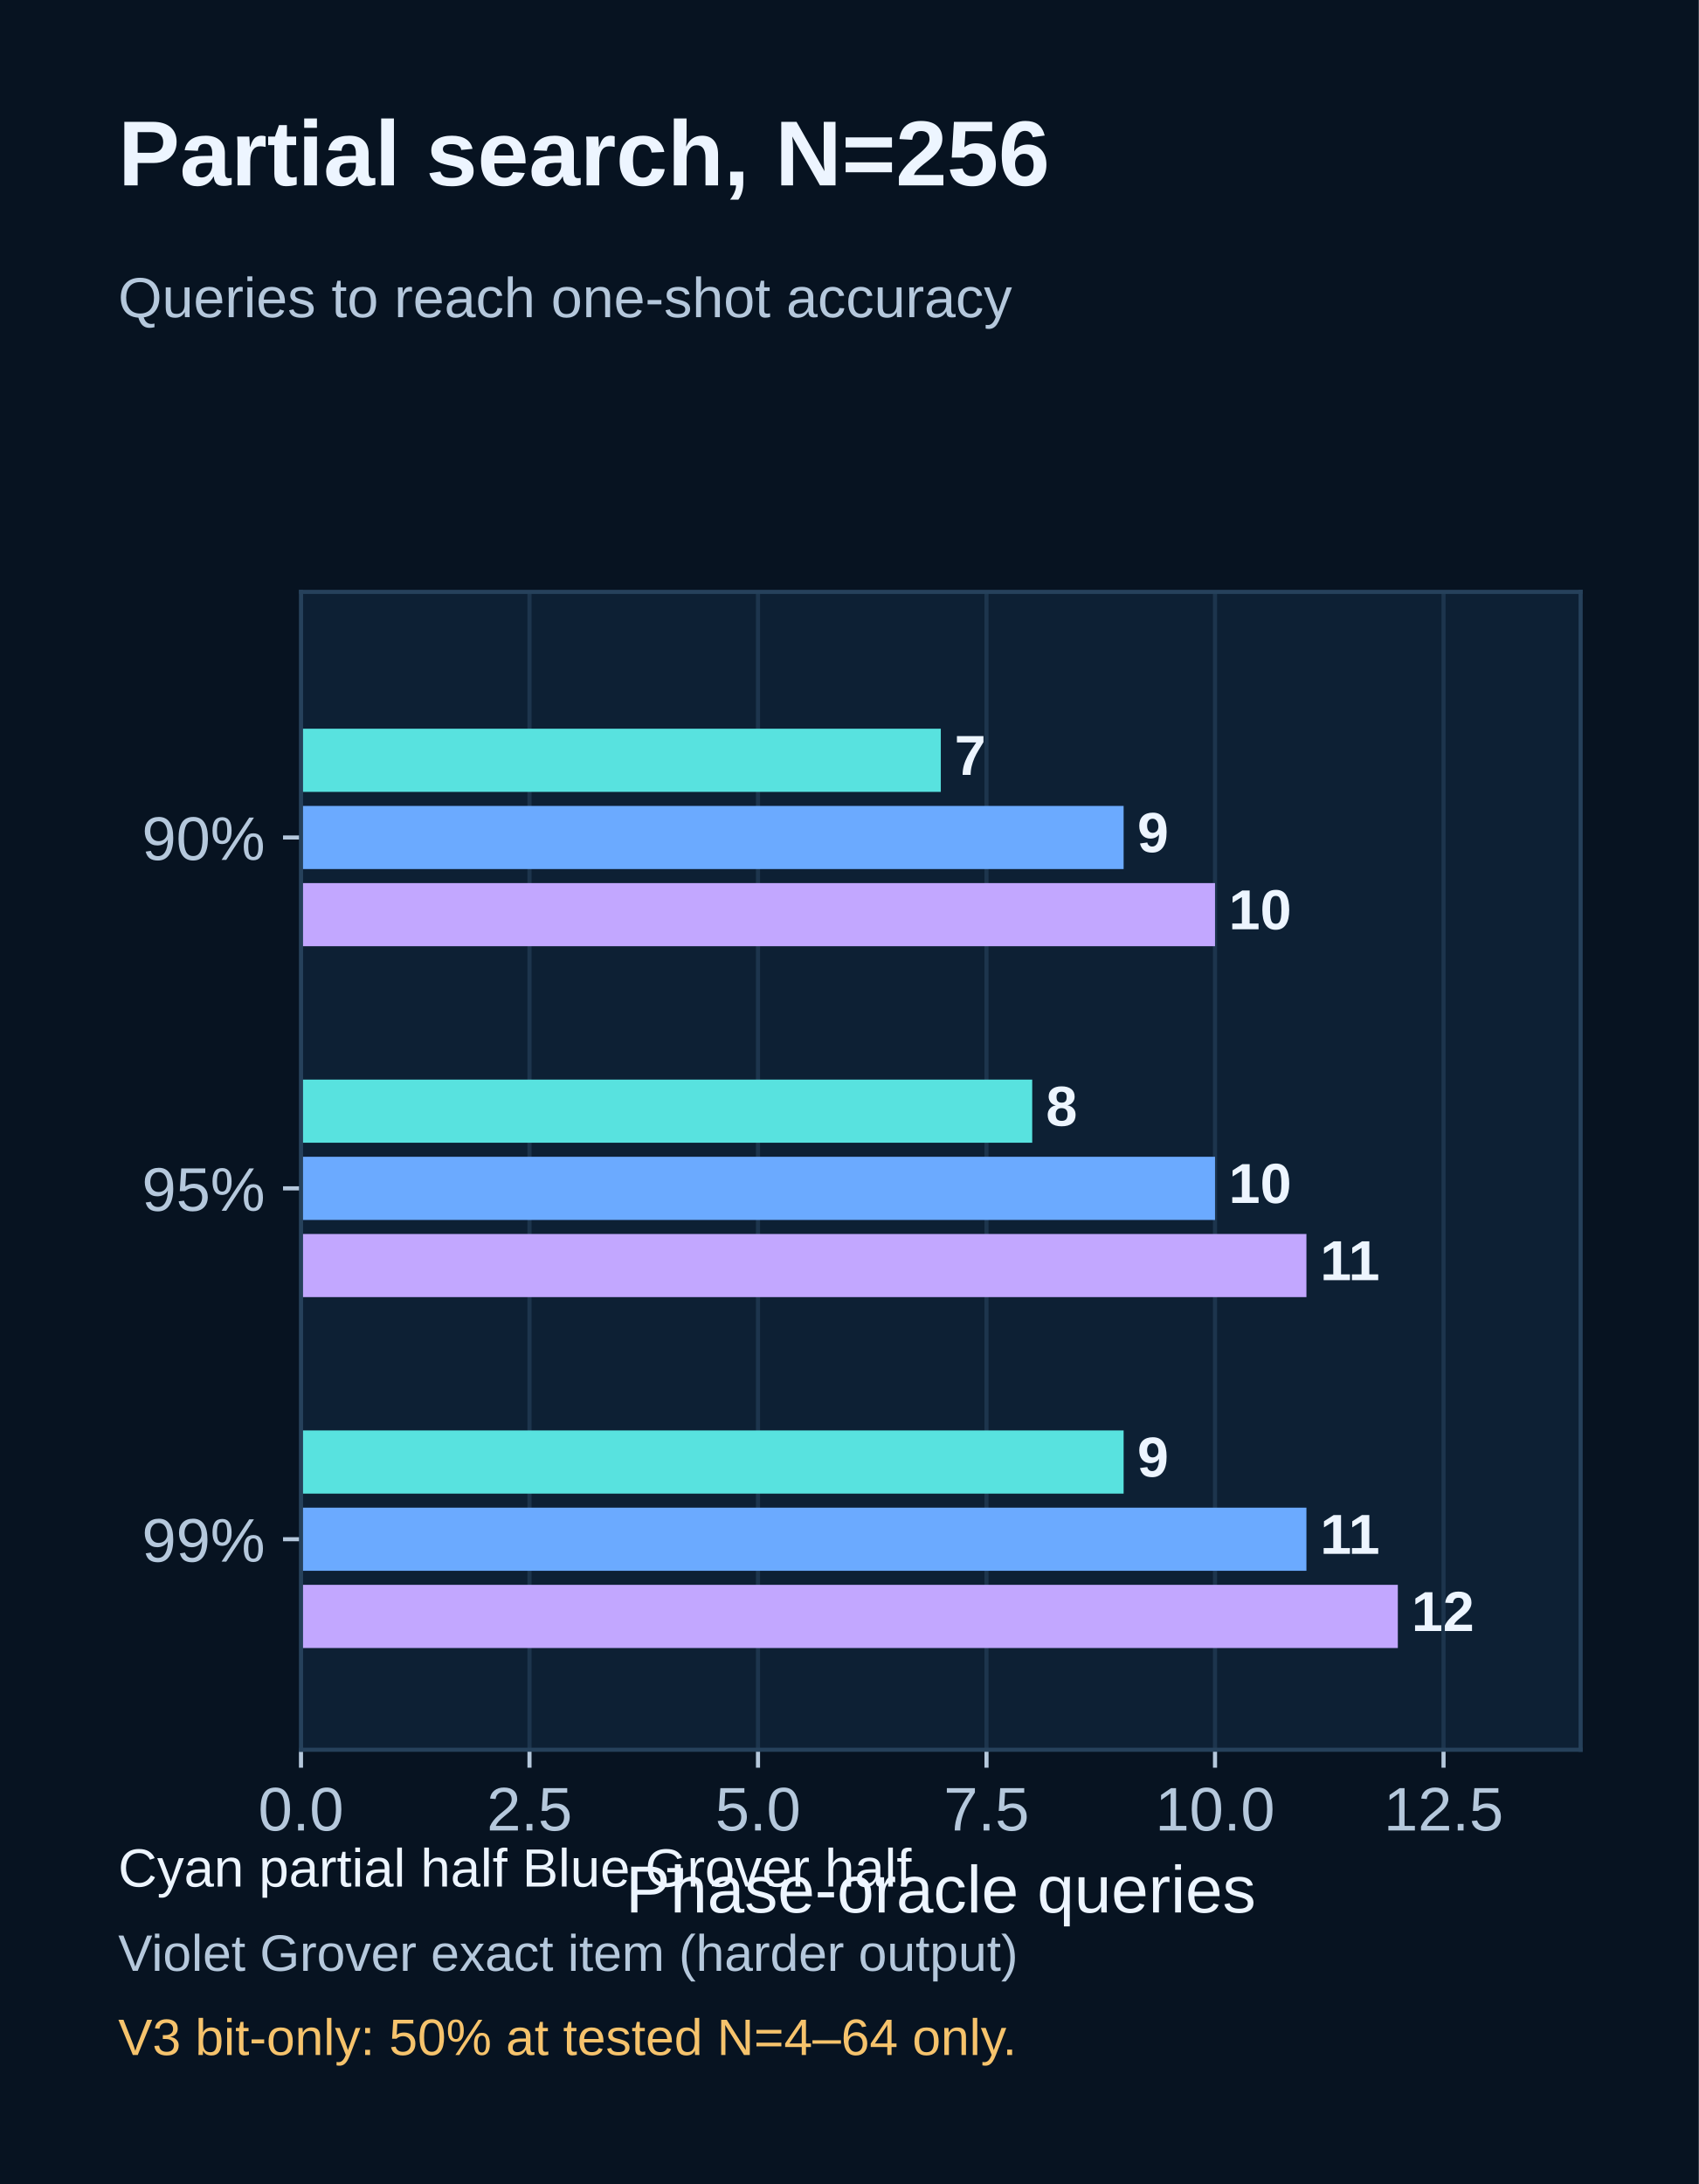
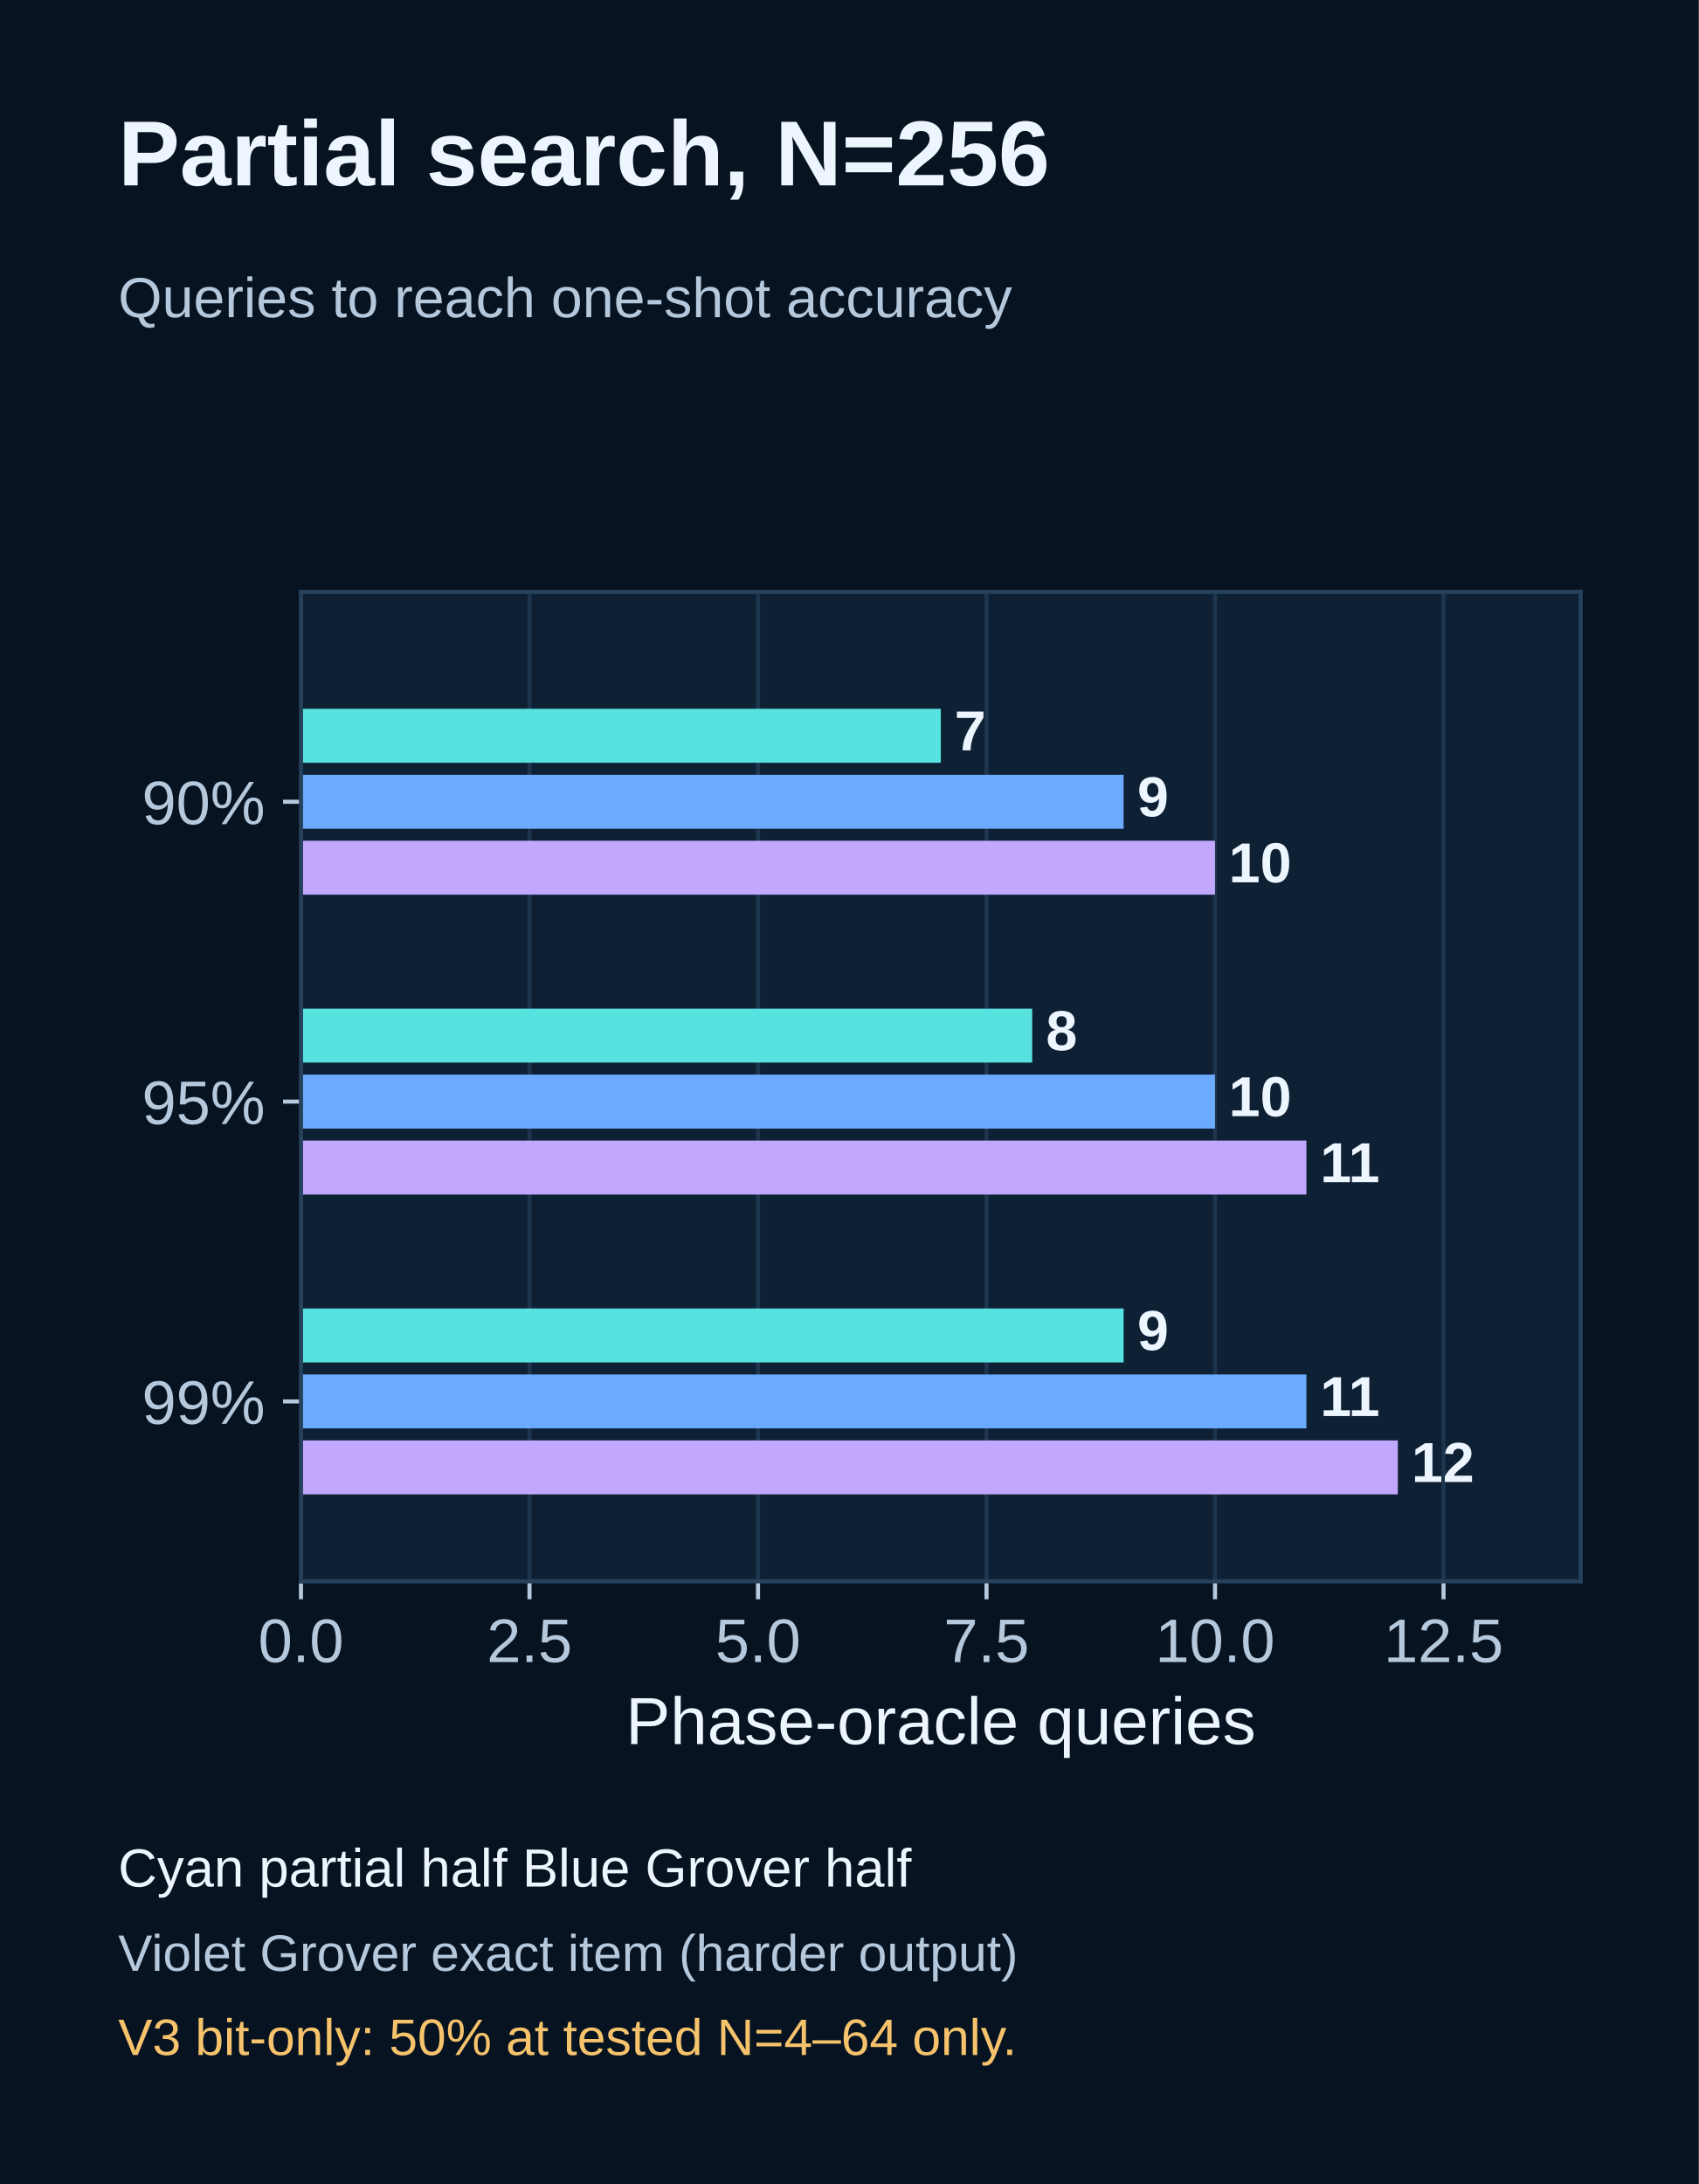
<svg xmlns="http://www.w3.org/2000/svg" xmlns:xlink="http://www.w3.org/1999/xlink" width="331.2pt" height="425.753pt" viewBox="0 0 331.2 425.753" version="1.1">
  <defs>
    <style type="text/css">*{stroke-linejoin: round; stroke-linecap: butt}</style>
  </defs>
  <g id="figure_1">
    <g id="patch_1">
      <path d="M -0 425.753 L 331.2 425.753 L 331.2 0 L -0 0 z " style="fill: #071321" />
    </g>
    <g id="axes_1">
      <g id="patch_2">
-         <path d="M 58.68 341.1 L 308.16 341.1 L 308.16 115.38 L 58.68 115.38 z " style="fill: #0d2034" />
+         <path d="M 58.68 308.268 L 308.16 308.268 L 308.16 115.38 L 58.68 115.38 z " style="fill: #0d2034" />
      </g>
      <g id="matplotlib.axis_1">
        <g id="xtick_1">
          <g id="line2d_1">
-             <path d="M 58.68 341.1 L 58.68 115.38 " clip-path="url(#p27ef301144)" style="fill: none; stroke: #26415b; stroke-opacity: 0.65; stroke-width: 0.8; stroke-linecap: square" />
+             <path d="M 58.68 308.268 L 58.68 115.38 " clip-path="url(#p3ee7b02101)" style="fill: none; stroke: #26415b; stroke-opacity: 0.65; stroke-width: 0.8; stroke-linecap: square" />
          </g>
          <g id="line2d_2">
            <defs>
              <path id="m92b2c5dcd4" d="M 0 0 L 0 3.5 " style="stroke: #b5c8dc; stroke-width: 0.8" />
            </defs>
            <g>
-               <use xlink:href="#m92b2c5dcd4" x="58.68" y="341.1" style="fill: #b5c8dc; stroke: #b5c8dc; stroke-width: 0.8" />
+               <use xlink:href="#m92b2c5dcd4" x="58.68" y="308.268" style="fill: #b5c8dc; stroke: #b5c8dc; stroke-width: 0.8" />
            </g>
          </g>
          <g id="text_1">
-             <text style="font-size: 12px; font-family: 'Arial'; text-anchor: middle; fill: #b5c8dc" x="58.68" y="356.836" transform="rotate(-0 58.68 356.8363)">0.0</text>
+             <text style="font-size: 12px; font-family: 'Arial'; text-anchor: middle; fill: #b5c8dc" x="58.68" y="324.004" transform="rotate(-0 58.68 324.0043)">0.0</text>
          </g>
        </g>
        <g id="xtick_2">
          <g id="line2d_3">
-             <path d="M 103.23 341.1 L 103.23 115.38 " clip-path="url(#p27ef301144)" style="fill: none; stroke: #26415b; stroke-opacity: 0.65; stroke-width: 0.8; stroke-linecap: square" />
+             <path d="M 103.23 308.268 L 103.23 115.38 " clip-path="url(#p3ee7b02101)" style="fill: none; stroke: #26415b; stroke-opacity: 0.65; stroke-width: 0.8; stroke-linecap: square" />
          </g>
          <g id="line2d_4">
            <g>
-               <use xlink:href="#m92b2c5dcd4" x="103.23" y="341.1" style="fill: #b5c8dc; stroke: #b5c8dc; stroke-width: 0.8" />
+               <use xlink:href="#m92b2c5dcd4" x="103.23" y="308.268" style="fill: #b5c8dc; stroke: #b5c8dc; stroke-width: 0.8" />
            </g>
          </g>
          <g id="text_2">
-             <text style="font-size: 12px; font-family: 'Arial'; text-anchor: middle; fill: #b5c8dc" x="103.23" y="356.836" transform="rotate(-0 103.23 356.8363)">2.5</text>
+             <text style="font-size: 12px; font-family: 'Arial'; text-anchor: middle; fill: #b5c8dc" x="103.23" y="324.004" transform="rotate(-0 103.23 324.0043)">2.5</text>
          </g>
        </g>
        <g id="xtick_3">
          <g id="line2d_5">
-             <path d="M 147.78 341.1 L 147.78 115.38 " clip-path="url(#p27ef301144)" style="fill: none; stroke: #26415b; stroke-opacity: 0.65; stroke-width: 0.8; stroke-linecap: square" />
+             <path d="M 147.78 308.268 L 147.78 115.38 " clip-path="url(#p3ee7b02101)" style="fill: none; stroke: #26415b; stroke-opacity: 0.65; stroke-width: 0.8; stroke-linecap: square" />
          </g>
          <g id="line2d_6">
            <g>
-               <use xlink:href="#m92b2c5dcd4" x="147.78" y="341.1" style="fill: #b5c8dc; stroke: #b5c8dc; stroke-width: 0.8" />
+               <use xlink:href="#m92b2c5dcd4" x="147.78" y="308.268" style="fill: #b5c8dc; stroke: #b5c8dc; stroke-width: 0.8" />
            </g>
          </g>
          <g id="text_3">
-             <text style="font-size: 12px; font-family: 'Arial'; text-anchor: middle; fill: #b5c8dc" x="147.78" y="356.836" transform="rotate(-0 147.78 356.8363)">5.0</text>
+             <text style="font-size: 12px; font-family: 'Arial'; text-anchor: middle; fill: #b5c8dc" x="147.78" y="324.004" transform="rotate(-0 147.78 324.0043)">5.0</text>
          </g>
        </g>
        <g id="xtick_4">
          <g id="line2d_7">
-             <path d="M 192.33 341.1 L 192.33 115.38 " clip-path="url(#p27ef301144)" style="fill: none; stroke: #26415b; stroke-opacity: 0.65; stroke-width: 0.8; stroke-linecap: square" />
+             <path d="M 192.33 308.268 L 192.33 115.38 " clip-path="url(#p3ee7b02101)" style="fill: none; stroke: #26415b; stroke-opacity: 0.65; stroke-width: 0.8; stroke-linecap: square" />
          </g>
          <g id="line2d_8">
            <g>
-               <use xlink:href="#m92b2c5dcd4" x="192.33" y="341.1" style="fill: #b5c8dc; stroke: #b5c8dc; stroke-width: 0.8" />
+               <use xlink:href="#m92b2c5dcd4" x="192.33" y="308.268" style="fill: #b5c8dc; stroke: #b5c8dc; stroke-width: 0.8" />
            </g>
          </g>
          <g id="text_4">
-             <text style="font-size: 12px; font-family: 'Arial'; text-anchor: middle; fill: #b5c8dc" x="192.33" y="356.836" transform="rotate(-0 192.33 356.8363)">7.5</text>
+             <text style="font-size: 12px; font-family: 'Arial'; text-anchor: middle; fill: #b5c8dc" x="192.33" y="324.004" transform="rotate(-0 192.33 324.0043)">7.5</text>
          </g>
        </g>
        <g id="xtick_5">
          <g id="line2d_9">
-             <path d="M 236.88 341.1 L 236.88 115.38 " clip-path="url(#p27ef301144)" style="fill: none; stroke: #26415b; stroke-opacity: 0.65; stroke-width: 0.8; stroke-linecap: square" />
+             <path d="M 236.88 308.268 L 236.88 115.38 " clip-path="url(#p3ee7b02101)" style="fill: none; stroke: #26415b; stroke-opacity: 0.65; stroke-width: 0.8; stroke-linecap: square" />
          </g>
          <g id="line2d_10">
            <g>
-               <use xlink:href="#m92b2c5dcd4" x="236.88" y="341.1" style="fill: #b5c8dc; stroke: #b5c8dc; stroke-width: 0.8" />
+               <use xlink:href="#m92b2c5dcd4" x="236.88" y="308.268" style="fill: #b5c8dc; stroke: #b5c8dc; stroke-width: 0.8" />
            </g>
          </g>
          <g id="text_5">
-             <text style="font-size: 12px; font-family: 'Arial'; text-anchor: middle; fill: #b5c8dc" x="236.88" y="356.836" transform="rotate(-0 236.88 356.8363)">10.0</text>
+             <text style="font-size: 12px; font-family: 'Arial'; text-anchor: middle; fill: #b5c8dc" x="236.88" y="324.004" transform="rotate(-0 236.88 324.0043)">10.0</text>
          </g>
        </g>
        <g id="xtick_6">
          <g id="line2d_11">
-             <path d="M 281.43 341.1 L 281.43 115.38 " clip-path="url(#p27ef301144)" style="fill: none; stroke: #26415b; stroke-opacity: 0.65; stroke-width: 0.8; stroke-linecap: square" />
+             <path d="M 281.43 308.268 L 281.43 115.38 " clip-path="url(#p3ee7b02101)" style="fill: none; stroke: #26415b; stroke-opacity: 0.65; stroke-width: 0.8; stroke-linecap: square" />
          </g>
          <g id="line2d_12">
            <g>
-               <use xlink:href="#m92b2c5dcd4" x="281.43" y="341.1" style="fill: #b5c8dc; stroke: #b5c8dc; stroke-width: 0.8" />
+               <use xlink:href="#m92b2c5dcd4" x="281.43" y="308.268" style="fill: #b5c8dc; stroke: #b5c8dc; stroke-width: 0.8" />
            </g>
          </g>
          <g id="text_6">
-             <text style="font-size: 12px; font-family: 'Arial'; text-anchor: middle; fill: #b5c8dc" x="281.43" y="356.836" transform="rotate(-0 281.43 356.8363)">12.5</text>
+             <text style="font-size: 12px; font-family: 'Arial'; text-anchor: middle; fill: #b5c8dc" x="281.43" y="324.004" transform="rotate(-0 281.43 324.0043)">12.5</text>
          </g>
        </g>
        <g id="text_7">
-           <text style="font-size: 13px; font-family: 'Arial'; text-anchor: middle; fill: #edf5ff" x="183.42" y="372.826" transform="rotate(-0 183.42 372.8261)">Phase-oracle queries</text>
+           <text style="font-size: 13px; font-family: 'Arial'; text-anchor: middle; fill: #edf5ff" x="183.42" y="339.994" transform="rotate(-0 183.42 339.9941)">Phase-oracle queries</text>
        </g>
      </g>
      <g id="matplotlib.axis_2">
        <g id="ytick_1">
          <g id="line2d_13">
            <defs>
              <path id="m468103ad97" d="M 0 0 L -3.5 0 " style="stroke: #b5c8dc; stroke-width: 0.8" />
            </defs>
            <g>
-               <use xlink:href="#m468103ad97" x="58.68" y="163.26" style="fill: #b5c8dc; stroke: #b5c8dc; stroke-width: 0.8" />
+               <use xlink:href="#m468103ad97" x="58.68" y="156.296" style="fill: #b5c8dc; stroke: #b5c8dc; stroke-width: 0.8" />
            </g>
          </g>
          <g id="text_8">
-             <text style="font-size: 12px; font-family: 'Arial'; text-anchor: end; fill: #b5c8dc" x="51.68" y="167.628" transform="rotate(-0 51.68 167.6282)">90%</text>
+             <text style="font-size: 12px; font-family: 'Arial'; text-anchor: end; fill: #b5c8dc" x="51.68" y="160.664" transform="rotate(-0 51.68 160.6638)">90%</text>
          </g>
        </g>
        <g id="ytick_2">
          <g id="line2d_14">
            <g>
-               <use xlink:href="#m468103ad97" x="58.68" y="231.66" style="fill: #b5c8dc; stroke: #b5c8dc; stroke-width: 0.8" />
+               <use xlink:href="#m468103ad97" x="58.68" y="214.747" style="fill: #b5c8dc; stroke: #b5c8dc; stroke-width: 0.8" />
            </g>
          </g>
          <g id="text_9">
-             <text style="font-size: 12px; font-family: 'Arial'; text-anchor: end; fill: #b5c8dc" x="51.68" y="236.028" transform="rotate(-0 51.68 236.0282)">95%</text>
+             <text style="font-size: 12px; font-family: 'Arial'; text-anchor: end; fill: #b5c8dc" x="51.68" y="219.115" transform="rotate(-0 51.68 219.1147)">95%</text>
          </g>
        </g>
        <g id="ytick_3">
          <g id="line2d_15">
            <g>
-               <use xlink:href="#m468103ad97" x="58.68" y="300.06" style="fill: #b5c8dc; stroke: #b5c8dc; stroke-width: 0.8" />
+               <use xlink:href="#m468103ad97" x="58.68" y="273.197" style="fill: #b5c8dc; stroke: #b5c8dc; stroke-width: 0.8" />
            </g>
          </g>
          <g id="text_10">
-             <text style="font-size: 12px; font-family: 'Arial'; text-anchor: end; fill: #b5c8dc" x="51.68" y="304.428" transform="rotate(-0 51.68 304.4282)">99%</text>
+             <text style="font-size: 12px; font-family: 'Arial'; text-anchor: end; fill: #b5c8dc" x="51.68" y="277.566" transform="rotate(-0 51.68 277.5656)">99%</text>
          </g>
        </g>
      </g>
      <g id="patch_3">
-         <path d="M 58.68 154.368 L 183.42 154.368 L 183.42 142.056 L 58.68 142.056 z " clip-path="url(#p27ef301144)" style="fill: #58e2df" />
+         <path d="M 58.68 148.697 L 183.42 148.697 L 183.42 138.176 L 58.68 138.176 z " clip-path="url(#p3ee7b02101)" style="fill: #58e2df" />
      </g>
      <g id="patch_4">
-         <path d="M 58.68 169.416 L 219.06 169.416 L 219.06 157.104 L 58.68 157.104 z " clip-path="url(#p27ef301144)" style="fill: #6baaff" />
+         <path d="M 58.68 161.556 L 219.06 161.556 L 219.06 151.035 L 58.68 151.035 z " clip-path="url(#p3ee7b02101)" style="fill: #6baaff" />
      </g>
      <g id="patch_5">
-         <path d="M 58.68 184.464 L 236.88 184.464 L 236.88 172.152 L 58.68 172.152 z " clip-path="url(#p27ef301144)" style="fill: #c2a7ff" />
+         <path d="M 58.68 174.415 L 236.88 174.415 L 236.88 163.894 L 58.68 163.894 z " clip-path="url(#p3ee7b02101)" style="fill: #c2a7ff" />
      </g>
      <g id="patch_6">
-         <path d="M 58.68 222.768 L 201.24 222.768 L 201.24 210.456 L 58.68 210.456 z " clip-path="url(#p27ef301144)" style="fill: #58e2df" />
+         <path d="M 58.68 207.148 L 201.24 207.148 L 201.24 196.627 L 58.68 196.627 z " clip-path="url(#p3ee7b02101)" style="fill: #58e2df" />
      </g>
      <g id="patch_7">
-         <path d="M 58.68 237.816 L 236.88 237.816 L 236.88 225.504 L 58.68 225.504 z " clip-path="url(#p27ef301144)" style="fill: #6baaff" />
+         <path d="M 58.68 220.007 L 236.88 220.007 L 236.88 209.486 L 58.68 209.486 z " clip-path="url(#p3ee7b02101)" style="fill: #6baaff" />
      </g>
      <g id="patch_8">
-         <path d="M 58.68 252.864 L 254.7 252.864 L 254.7 240.552 L 58.68 240.552 z " clip-path="url(#p27ef301144)" style="fill: #c2a7ff" />
+         <path d="M 58.68 232.866 L 254.7 232.866 L 254.7 222.345 L 58.68 222.345 z " clip-path="url(#p3ee7b02101)" style="fill: #c2a7ff" />
      </g>
      <g id="patch_9">
-         <path d="M 58.68 291.168 L 219.06 291.168 L 219.06 278.856 L 58.68 278.856 z " clip-path="url(#p27ef301144)" style="fill: #58e2df" />
+         <path d="M 58.68 265.599 L 219.06 265.599 L 219.06 255.078 L 58.68 255.078 z " clip-path="url(#p3ee7b02101)" style="fill: #58e2df" />
      </g>
      <g id="patch_10">
-         <path d="M 58.68 306.216 L 254.7 306.216 L 254.7 293.904 L 58.68 293.904 z " clip-path="url(#p27ef301144)" style="fill: #6baaff" />
+         <path d="M 58.68 278.458 L 254.7 278.458 L 254.7 267.937 L 58.68 267.937 z " clip-path="url(#p3ee7b02101)" style="fill: #6baaff" />
      </g>
      <g id="patch_11">
-         <path d="M 58.68 321.264 L 272.52 321.264 L 272.52 308.952 L 58.68 308.952 z " clip-path="url(#p27ef301144)" style="fill: #c2a7ff" />
+         <path d="M 58.68 291.317 L 272.52 291.317 L 272.52 280.796 L 58.68 280.796 z " clip-path="url(#p3ee7b02101)" style="fill: #c2a7ff" />
      </g>
      <g id="patch_12">
-         <path d="M 58.68 341.1 L 58.68 115.38 " style="fill: none; stroke: #26415b; stroke-width: 0.8; stroke-linejoin: miter; stroke-linecap: square" />
+         <path d="M 58.68 308.268 L 58.68 115.38 " style="fill: none; stroke: #26415b; stroke-width: 0.8; stroke-linejoin: miter; stroke-linecap: square" />
      </g>
      <g id="patch_13">
-         <path d="M 308.16 341.1 L 308.16 115.38 " style="fill: none; stroke: #26415b; stroke-width: 0.8; stroke-linejoin: miter; stroke-linecap: square" />
+         <path d="M 308.16 308.268 L 308.16 115.38 " style="fill: none; stroke: #26415b; stroke-width: 0.8; stroke-linejoin: miter; stroke-linecap: square" />
      </g>
      <g id="patch_14">
-         <path d="M 58.68 341.1 L 308.16 341.1 " style="fill: none; stroke: #26415b; stroke-width: 0.8; stroke-linejoin: miter; stroke-linecap: square" />
+         <path d="M 58.68 308.268 L 308.16 308.268 " style="fill: none; stroke: #26415b; stroke-width: 0.8; stroke-linejoin: miter; stroke-linecap: square" />
      </g>
      <g id="patch_15">
        <path d="M 58.68 115.38 L 308.16 115.38 " style="fill: none; stroke: #26415b; stroke-width: 0.8; stroke-linejoin: miter; stroke-linecap: square" />
      </g>
      <g id="text_11">
-         <text style="font-weight: 700; font-size: 11px; font-family: 'Arial'; text-anchor: start; fill: #edf5ff" x="186.093" y="151.059" transform="rotate(-0 186.093 151.0587)">7</text>
+         <text style="font-weight: 700; font-size: 11px; font-family: 'Arial'; text-anchor: start; fill: #edf5ff" x="186.093" y="146.283" transform="rotate(-0 186.093 146.2831)">7</text>
      </g>
      <g id="text_12">
-         <text style="font-weight: 700; font-size: 11px; font-family: 'Arial'; text-anchor: start; fill: #edf5ff" x="221.733" y="166.107" transform="rotate(-0 221.733 166.1067)">9</text>
+         <text style="font-weight: 700; font-size: 11px; font-family: 'Arial'; text-anchor: start; fill: #edf5ff" x="221.733" y="159.142" transform="rotate(-0 221.733 159.1423)">9</text>
      </g>
      <g id="text_13">
-         <text style="font-weight: 700; font-size: 11px; font-family: 'Arial'; text-anchor: start; fill: #edf5ff" x="239.553" y="181.155" transform="rotate(-0 239.553 181.1547)">10</text>
+         <text style="font-weight: 700; font-size: 11px; font-family: 'Arial'; text-anchor: start; fill: #edf5ff" x="239.553" y="172.002" transform="rotate(-0 239.553 172.0015)">10</text>
      </g>
      <g id="text_14">
-         <text style="font-weight: 700; font-size: 11px; font-family: 'Arial'; text-anchor: start; fill: #edf5ff" x="203.913" y="219.459" transform="rotate(-0 203.913 219.4587)">8</text>
+         <text style="font-weight: 700; font-size: 11px; font-family: 'Arial'; text-anchor: start; fill: #edf5ff" x="203.913" y="204.734" transform="rotate(-0 203.913 204.734)">8</text>
      </g>
      <g id="text_15">
-         <text style="font-weight: 700; font-size: 11px; font-family: 'Arial'; text-anchor: start; fill: #edf5ff" x="239.553" y="234.507" transform="rotate(-0 239.553 234.5067)">10</text>
+         <text style="font-weight: 700; font-size: 11px; font-family: 'Arial'; text-anchor: start; fill: #edf5ff" x="239.553" y="217.593" transform="rotate(-0 239.553 217.5932)">10</text>
      </g>
      <g id="text_16">
-         <text style="font-weight: 700; font-size: 11px; font-family: 'Arial'; text-anchor: start; fill: #edf5ff" x="257.373" y="249.555" transform="rotate(-0 257.373 249.5547)">11</text>
+         <text style="font-weight: 700; font-size: 11px; font-family: 'Arial'; text-anchor: start; fill: #edf5ff" x="257.373" y="230.452" transform="rotate(-0 257.373 230.4524)">11</text>
      </g>
      <g id="text_17">
-         <text style="font-weight: 700; font-size: 11px; font-family: 'Arial'; text-anchor: start; fill: #edf5ff" x="221.733" y="287.859" transform="rotate(-0 221.733 287.8587)">9</text>
+         <text style="font-weight: 700; font-size: 11px; font-family: 'Arial'; text-anchor: start; fill: #edf5ff" x="221.733" y="263.185" transform="rotate(-0 221.733 263.1849)">9</text>
      </g>
      <g id="text_18">
-         <text style="font-weight: 700; font-size: 11px; font-family: 'Arial'; text-anchor: start; fill: #edf5ff" x="257.373" y="302.907" transform="rotate(-0 257.373 302.9067)">11</text>
+         <text style="font-weight: 700; font-size: 11px; font-family: 'Arial'; text-anchor: start; fill: #edf5ff" x="257.373" y="276.044" transform="rotate(-0 257.373 276.0441)">11</text>
      </g>
      <g id="text_19">
-         <text style="font-weight: 700; font-size: 11px; font-family: 'Arial'; text-anchor: start; fill: #edf5ff" x="275.193" y="317.955" transform="rotate(-0 275.193 317.9547)">12</text>
+         <text style="font-weight: 700; font-size: 11px; font-family: 'Arial'; text-anchor: start; fill: #edf5ff" x="275.193" y="288.903" transform="rotate(-0 275.193 288.9033)">12</text>
      </g>
    </g>
    <g id="text_20">
      <text style="font-weight: 700; font-size: 18px; font-family: 'Arial'; text-anchor: start; fill: #edf5ff" x="23.04" y="36.144" transform="rotate(-0 23.04 36.14449)">Partial search, N=256</text>
    </g>
    <g id="text_21">
      <text style="font-size: 11px; font-family: 'Arial'; text-anchor: start; fill: #b5c8dc" x="23.04" y="61.835" transform="rotate(-0 23.04 61.83453)">Queries to reach one-shot accuracy</text>
    </g>
    <g id="text_22">
      <text style="font-size: 10.5px; font-family: 'Arial'; text-anchor: start; fill: #edf5ff" x="23.04" y="367.776" transform="rotate(-0 23.04 367.776)">Cyan  partial half    Blue  Grover half</text>
    </g>
    <g id="text_23">
      <text style="font-size: 10px; font-family: 'Arial'; text-anchor: start; fill: #b5c8dc" x="23.04" y="384.192" transform="rotate(-0 23.04 384.192)">Violet  Grover exact item (harder output)</text>
    </g>
    <g id="text_24">
      <text style="font-size: 10px; font-family: 'Arial'; text-anchor: start; fill: #f6c36c" x="23.04" y="400.608" transform="rotate(-0 23.04 400.608)">V3 bit-only: 50% at tested N=4–64 only.</text>
    </g>
  </g>
  <defs>
-     <clipPath id="p27ef301144">
-       <rect x="58.68" y="115.38" width="249.48" height="225.72" />
+     <clipPath id="p3ee7b02101">
+       <rect x="58.68" y="115.38" width="249.48" height="192.888" />
    </clipPath>
  </defs>
</svg>
